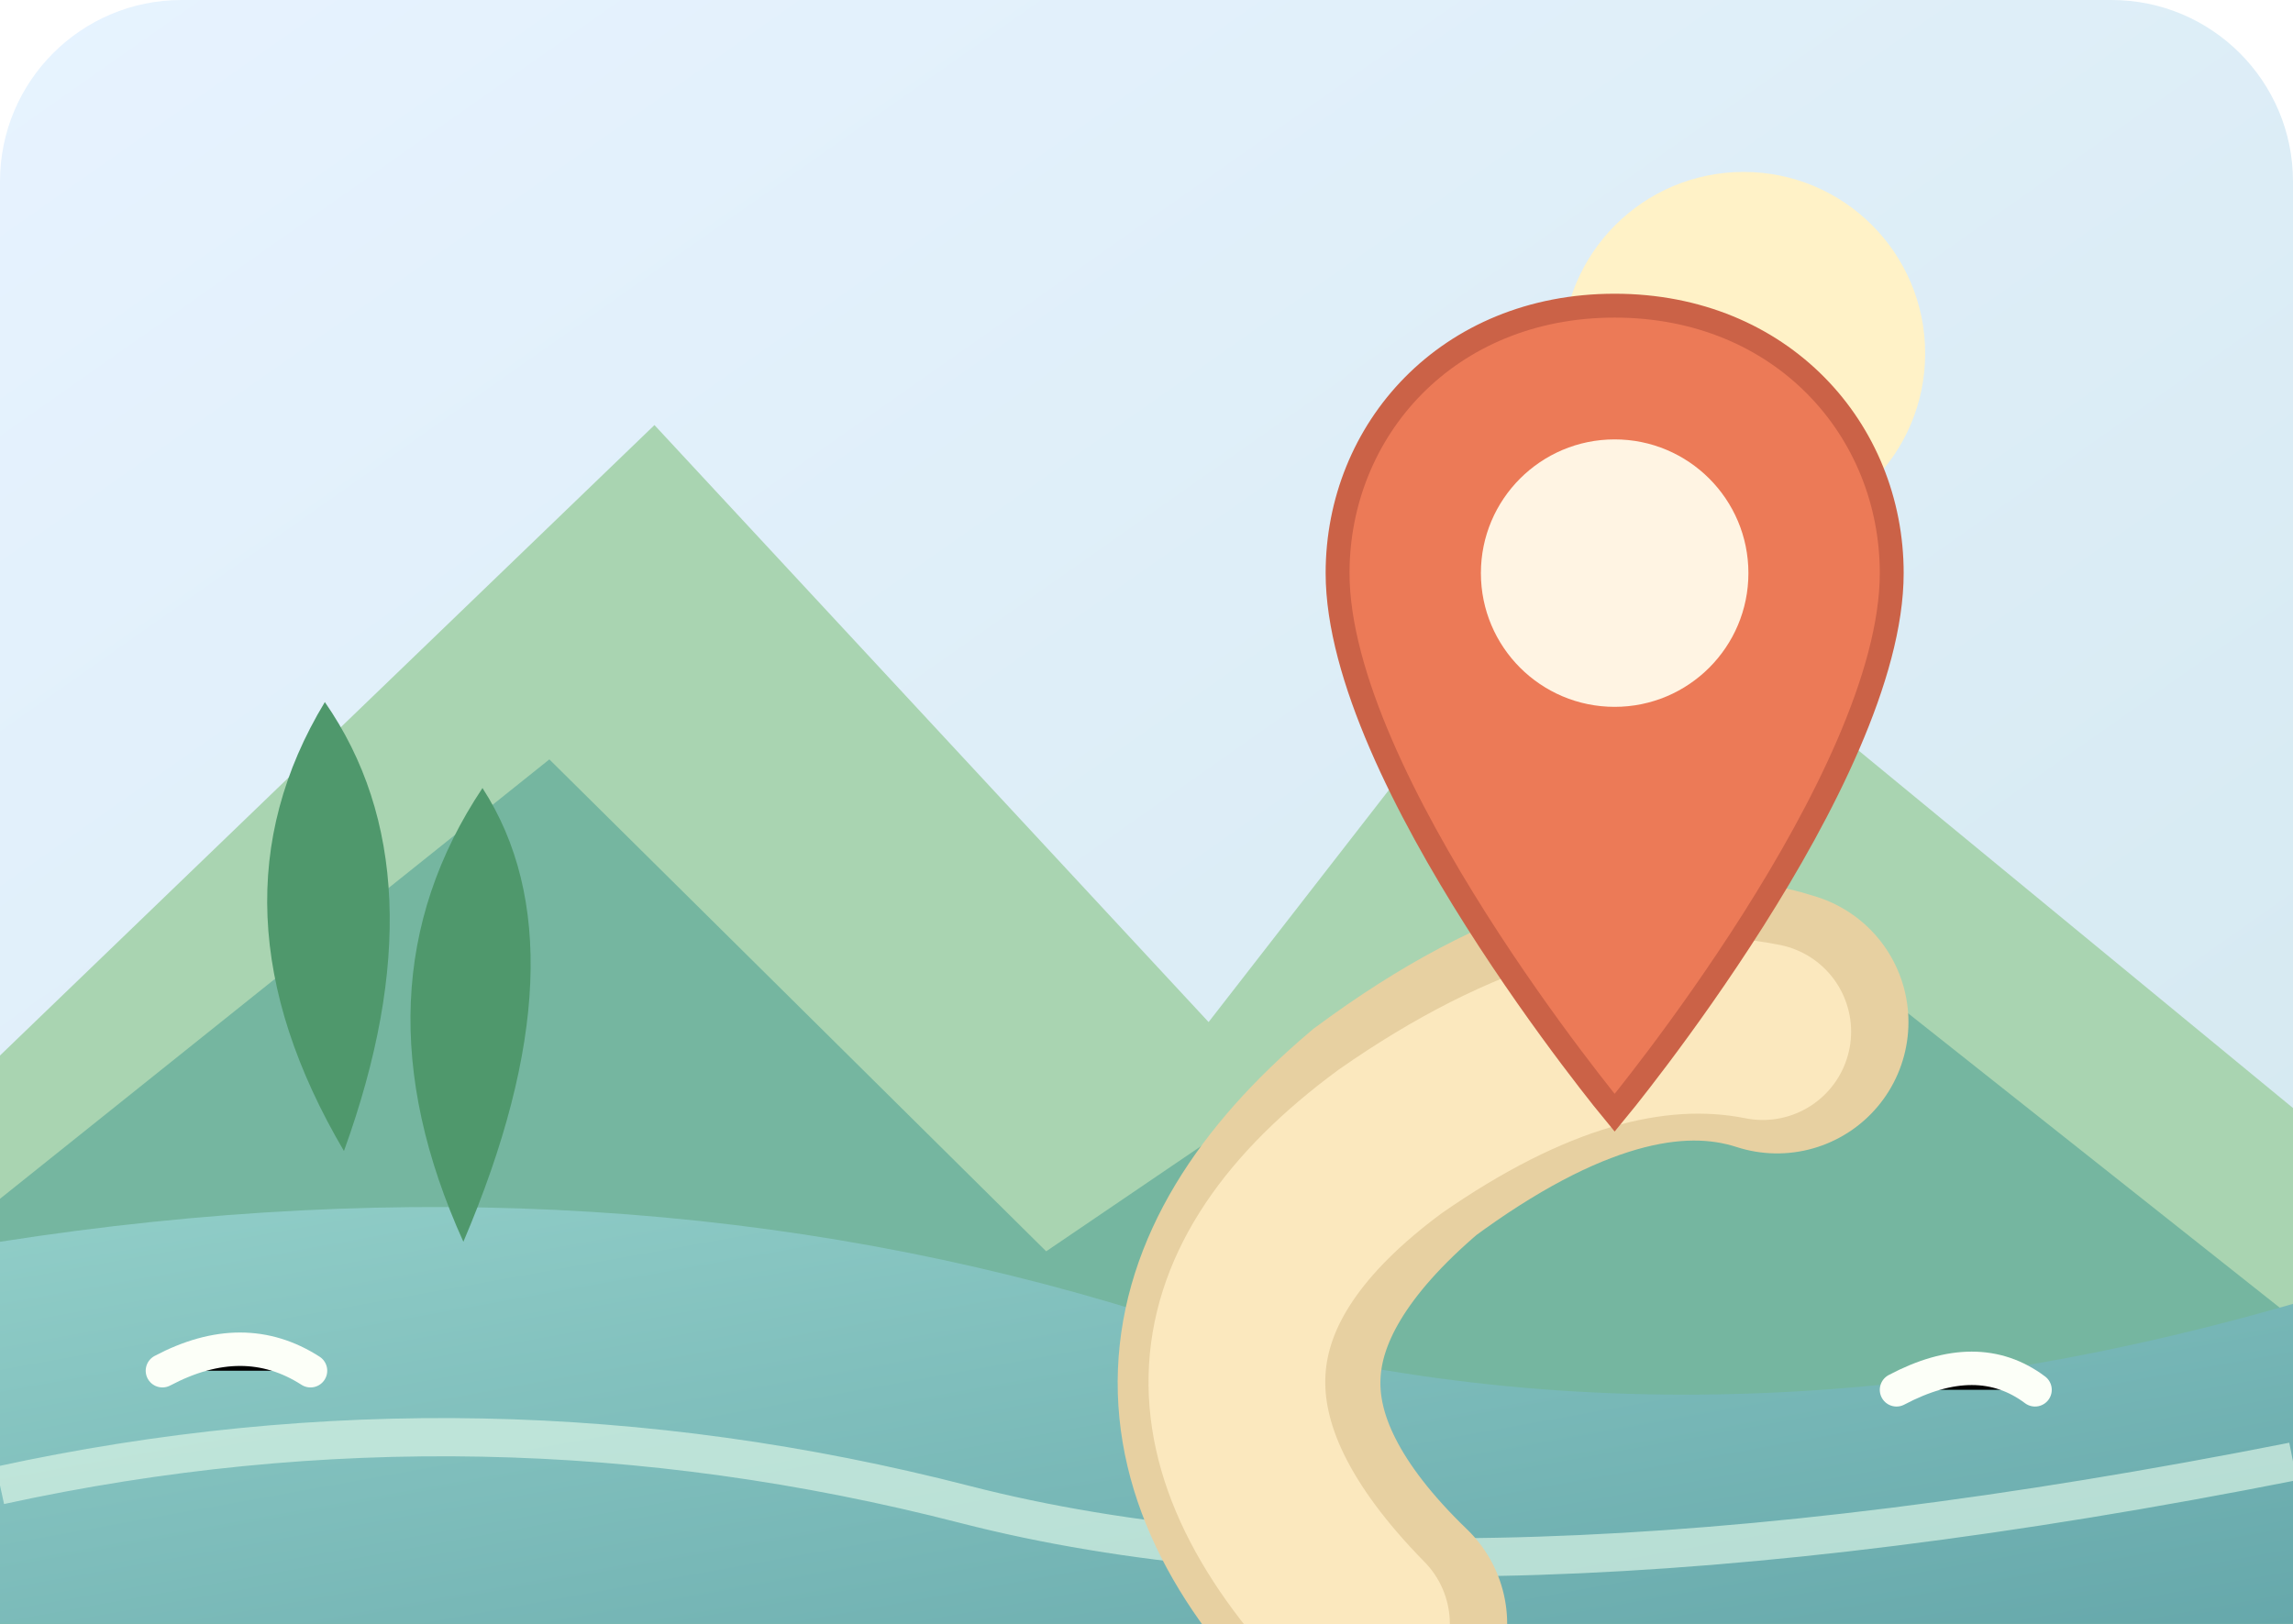
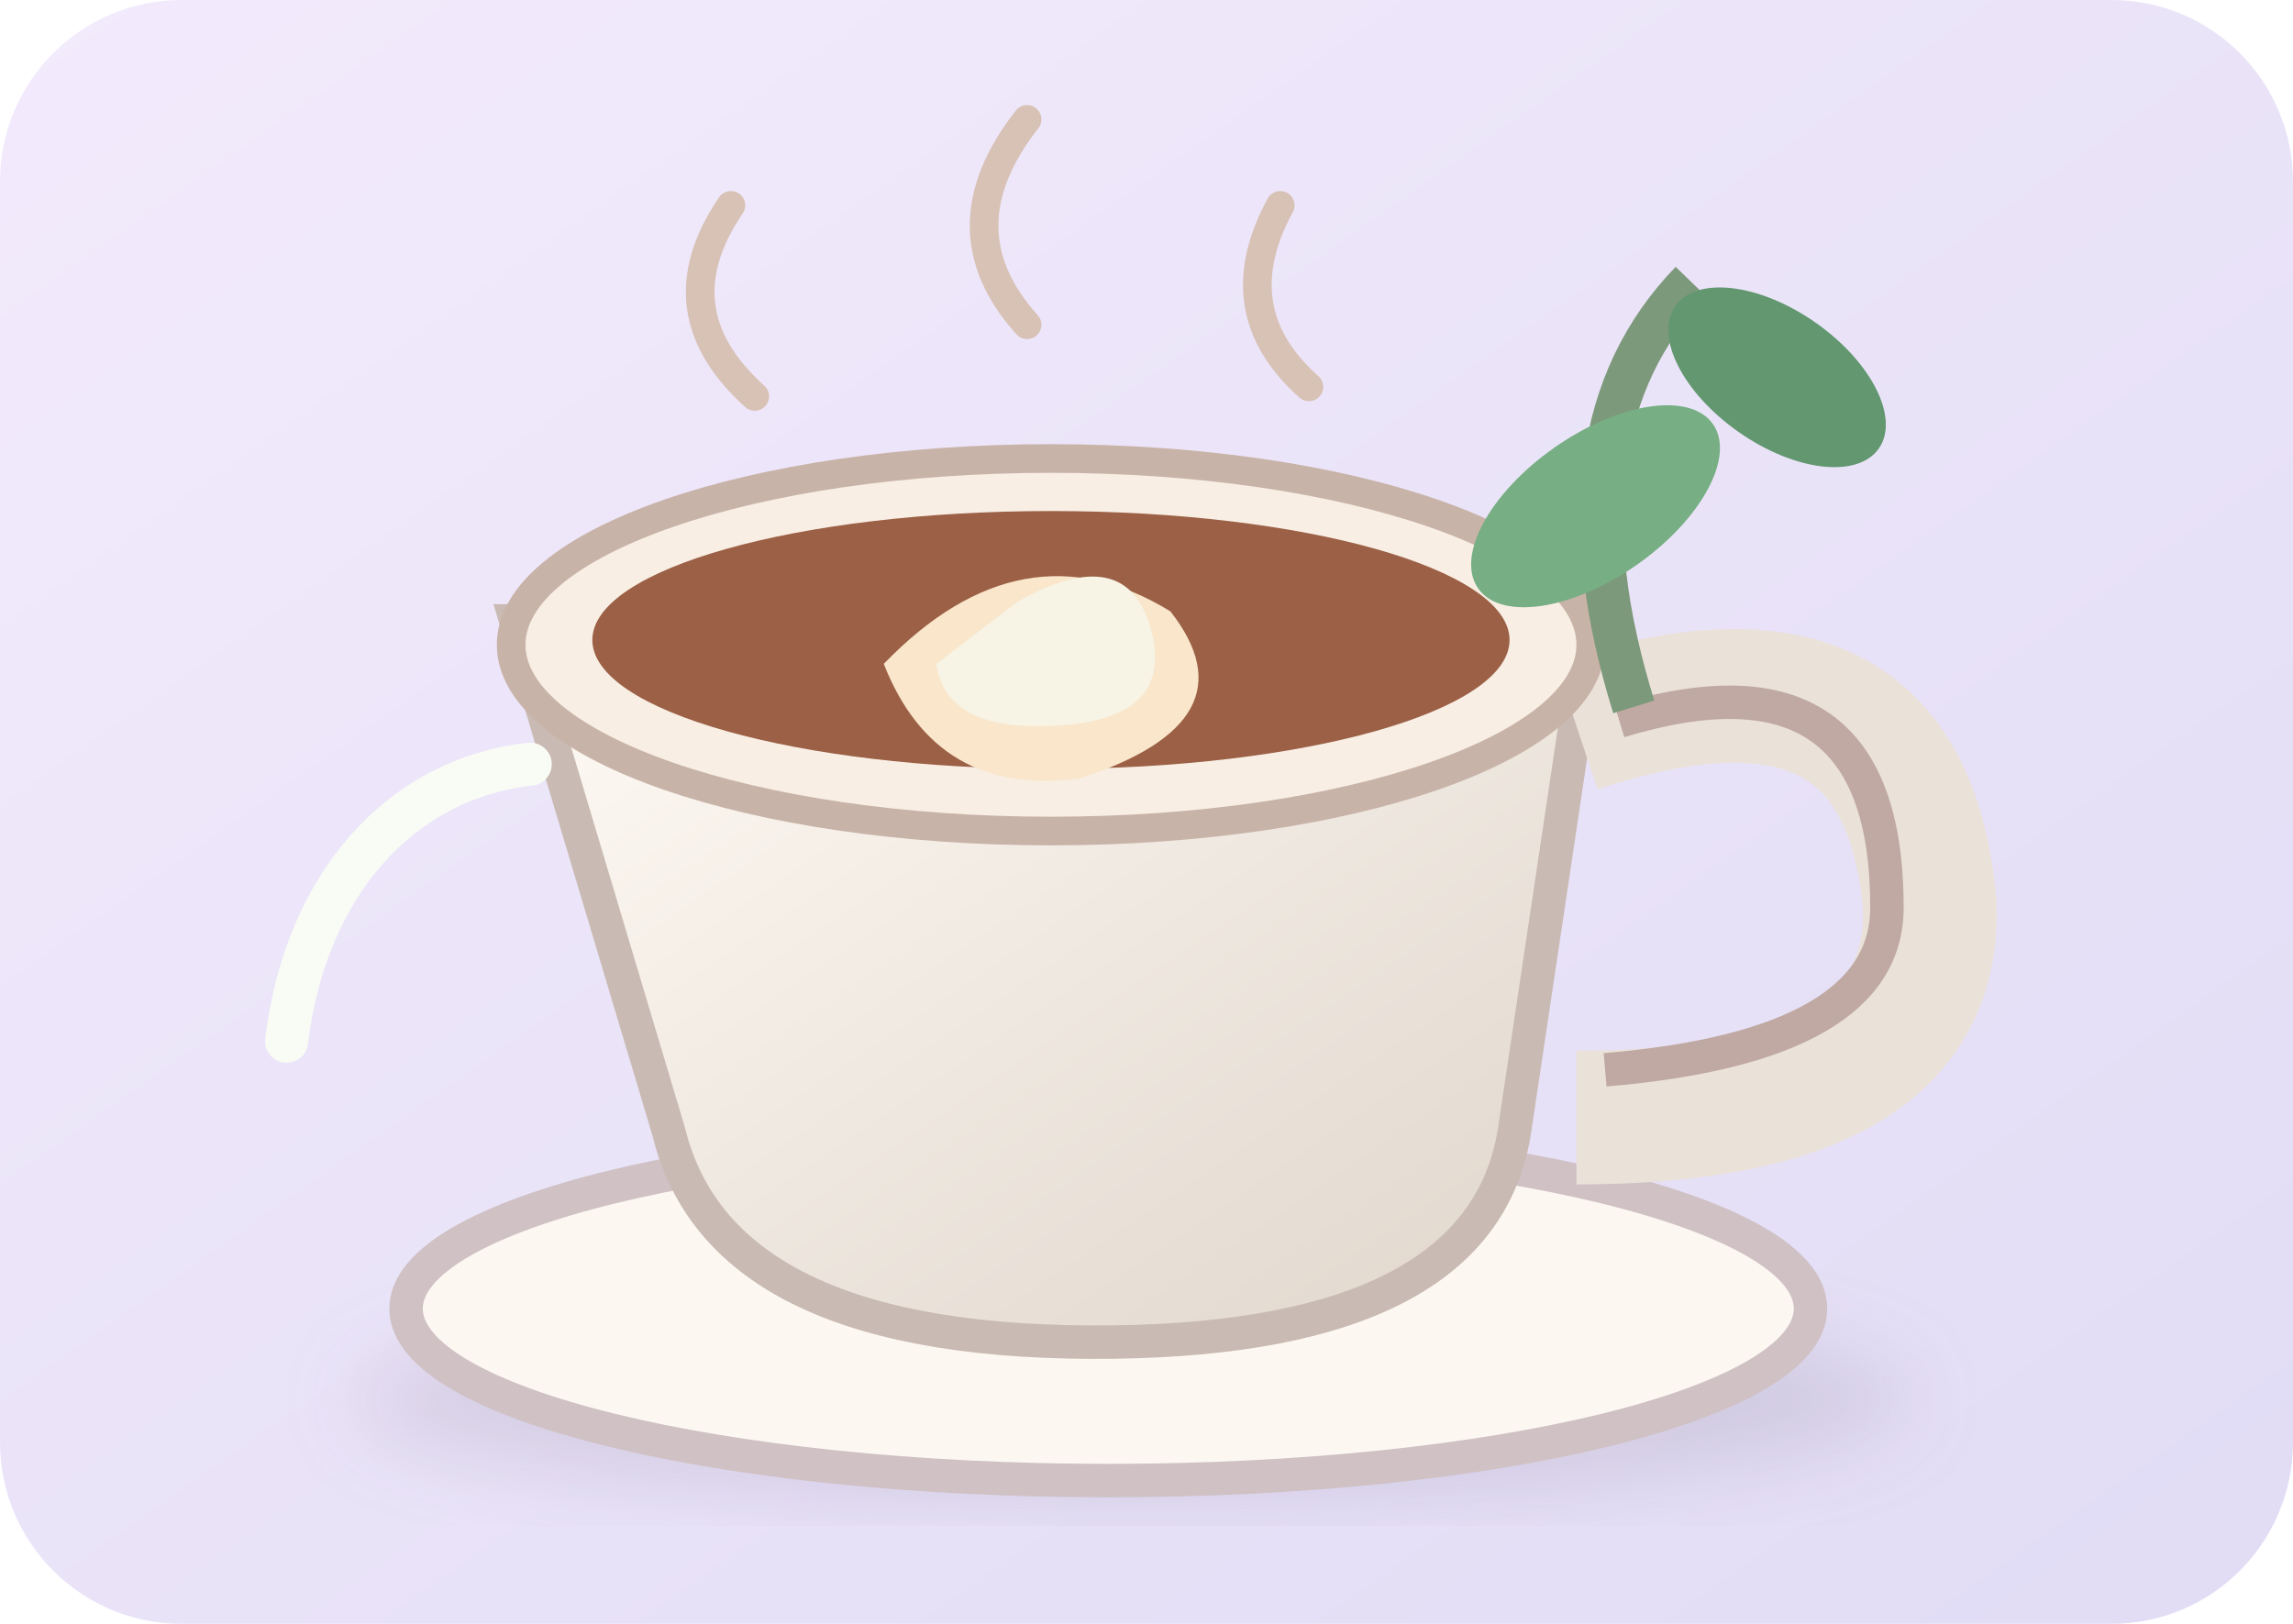
<svg xmlns="http://www.w3.org/2000/svg" width="480" height="340" viewBox="0 0 480 340">
  <defs>
-     <linearGradient id="sky" y2="1">
-       <stop stop-color="#E7F3FF" />
-       <stop offset="1" stop-color="#D3E8EF" />
+     <linearGradient id="bg" y2="1">
+       <stop stop-color="#F3EBFC" />
+       <stop offset="1" stop-color="#E1DCF5" />
    </linearGradient>
-     <linearGradient id="lake" y2="1">
-       <stop stop-color="#91CEC8" />
-       <stop offset="1" stop-color="#66A8AB" />
+     <linearGradient id="cup" y2="1">
+       <stop stop-color="#FFFBF5" />
+       <stop offset="1" stop-color="#DFD5CB" />
    </linearGradient>
+     <filter id="sh">
+       <feGaussianBlur stdDeviation="8" />
+     </filter>
  </defs>
-   <rect width="480" height="340" rx="38" fill="url(#sky)" />
-   <circle cx="365" cy="74" r="38" fill="#FFF2C7" />
-   <path d="M0 221L137 89L253 214L333 111L480 232V340H0" fill="#A9D4B1" />
-   <path d="M0 251L115 159L219 262L350 173L480 276V340H0" fill="#75B6A0" />
-   <path d="M0 260Q128 240 240 275T480 273V340H0" fill="url(#lake)" />
-   <path d="M0 311Q101 289 202 315T480 306" fill="none" stroke="#DFF8E8" stroke-width="8" opacity=".65" />
-   <path d="M288 340Q233 287 292 237Q338 203 372 214" stroke="#E7D0A1" stroke-width="55" fill="none" stroke-linecap="round" />
-   <path d="M285 340Q230 284 291 239Q334 209 369 216" stroke="#FBE8BE" stroke-width="37" fill="none" stroke-linecap="round" />
-   <g transform="translate(279 64)">
-     <path d="M59 0C24 0 1 26 1 56c0 43 58 113 58 113S117 99 117 56C117 26 94 0 59 0Z" fill="#EC7A57" stroke="#CB6247" stroke-width="5" />
-     <circle cx="59" cy="56" r="28" fill="#FFF4E3" />
+   <rect width="480" height="340" rx="38" fill="url(#bg)" />
+   <ellipse cx="237" cy="293" rx="163" ry="22" fill="#81738C" opacity=".18" filter="url(#sh)" />
+   <ellipse cx="232" cy="274" rx="147" ry="36" fill="#FCF8F1" stroke="#CFC1C4" stroke-width="7" />
+   <path d="M108 130h225l-16 107q-7 43-84 44-82 1-93-44z" fill="url(#cup)" stroke="#C9BAB3" stroke-width="7" />
+   <path d="M330 152q69-23 74 38 1 44-74 44" fill="none" stroke="#EAE1D9" stroke-width="28" />
+   <path d="M339 151q56-17 56 39 0 29-59 34" fill="none" stroke="#BFA9A2" stroke-width="7" />
+   <ellipse cx="220" cy="135" rx="113" ry="39" fill="#F8EEE4" stroke="#C8B3A8" stroke-width="6" />
+   <ellipse cx="220" cy="134" rx="96" ry="27" fill="#9B6045" />
+   <path d="M185 139q29-30 60-11 18 23-19 35-30 4-41-24z" fill="#F9E6CB" />
+   <path d="M213 126q23-13 28 6t-21 20q-22 1-24-13" fill="#F7F3E5" />
+   <g stroke="#D8C2B6" stroke-width="6" fill="none" stroke-linecap="round">
+     <path d="M158 83q-20-18-5-40" />
+     <path d="M215 68q-18-20 0-43" />
+     <path d="M274 81q-18-16-6-38" />
  </g>
-   <g fill="#4F986C">
-     <path d="M72 241q-30-51-4-94 25 36 4 94" />
-     <path d="M97 260q-24-53 4-95 22 34-4 95" />
+   <g transform="translate(342 58)">
+     <path d="M0 90q-18-58 12-89" fill="none" stroke="#7D997B" stroke-width="9" />
+     <ellipse cx="-8" cy="48" rx="30" ry="15" transform="rotate(-35 -8 48)" fill="#77AE83" />
+     <ellipse cx="30" cy="21" rx="26" ry="14" transform="rotate(35 30 21)" fill="#62976F" />
  </g>
-   <g stroke="#FCFFF8" stroke-width="7" stroke-linecap="round">
-     <path d="M34 287q17-9 31 0" />
-     <path d="M397 291q17-9 29 0" />
-   </g>
+   <path d="M60 218c4-33 24-55 51-58" fill="none" stroke="#F9FCF5" stroke-width="9" stroke-linecap="round" />
</svg>
